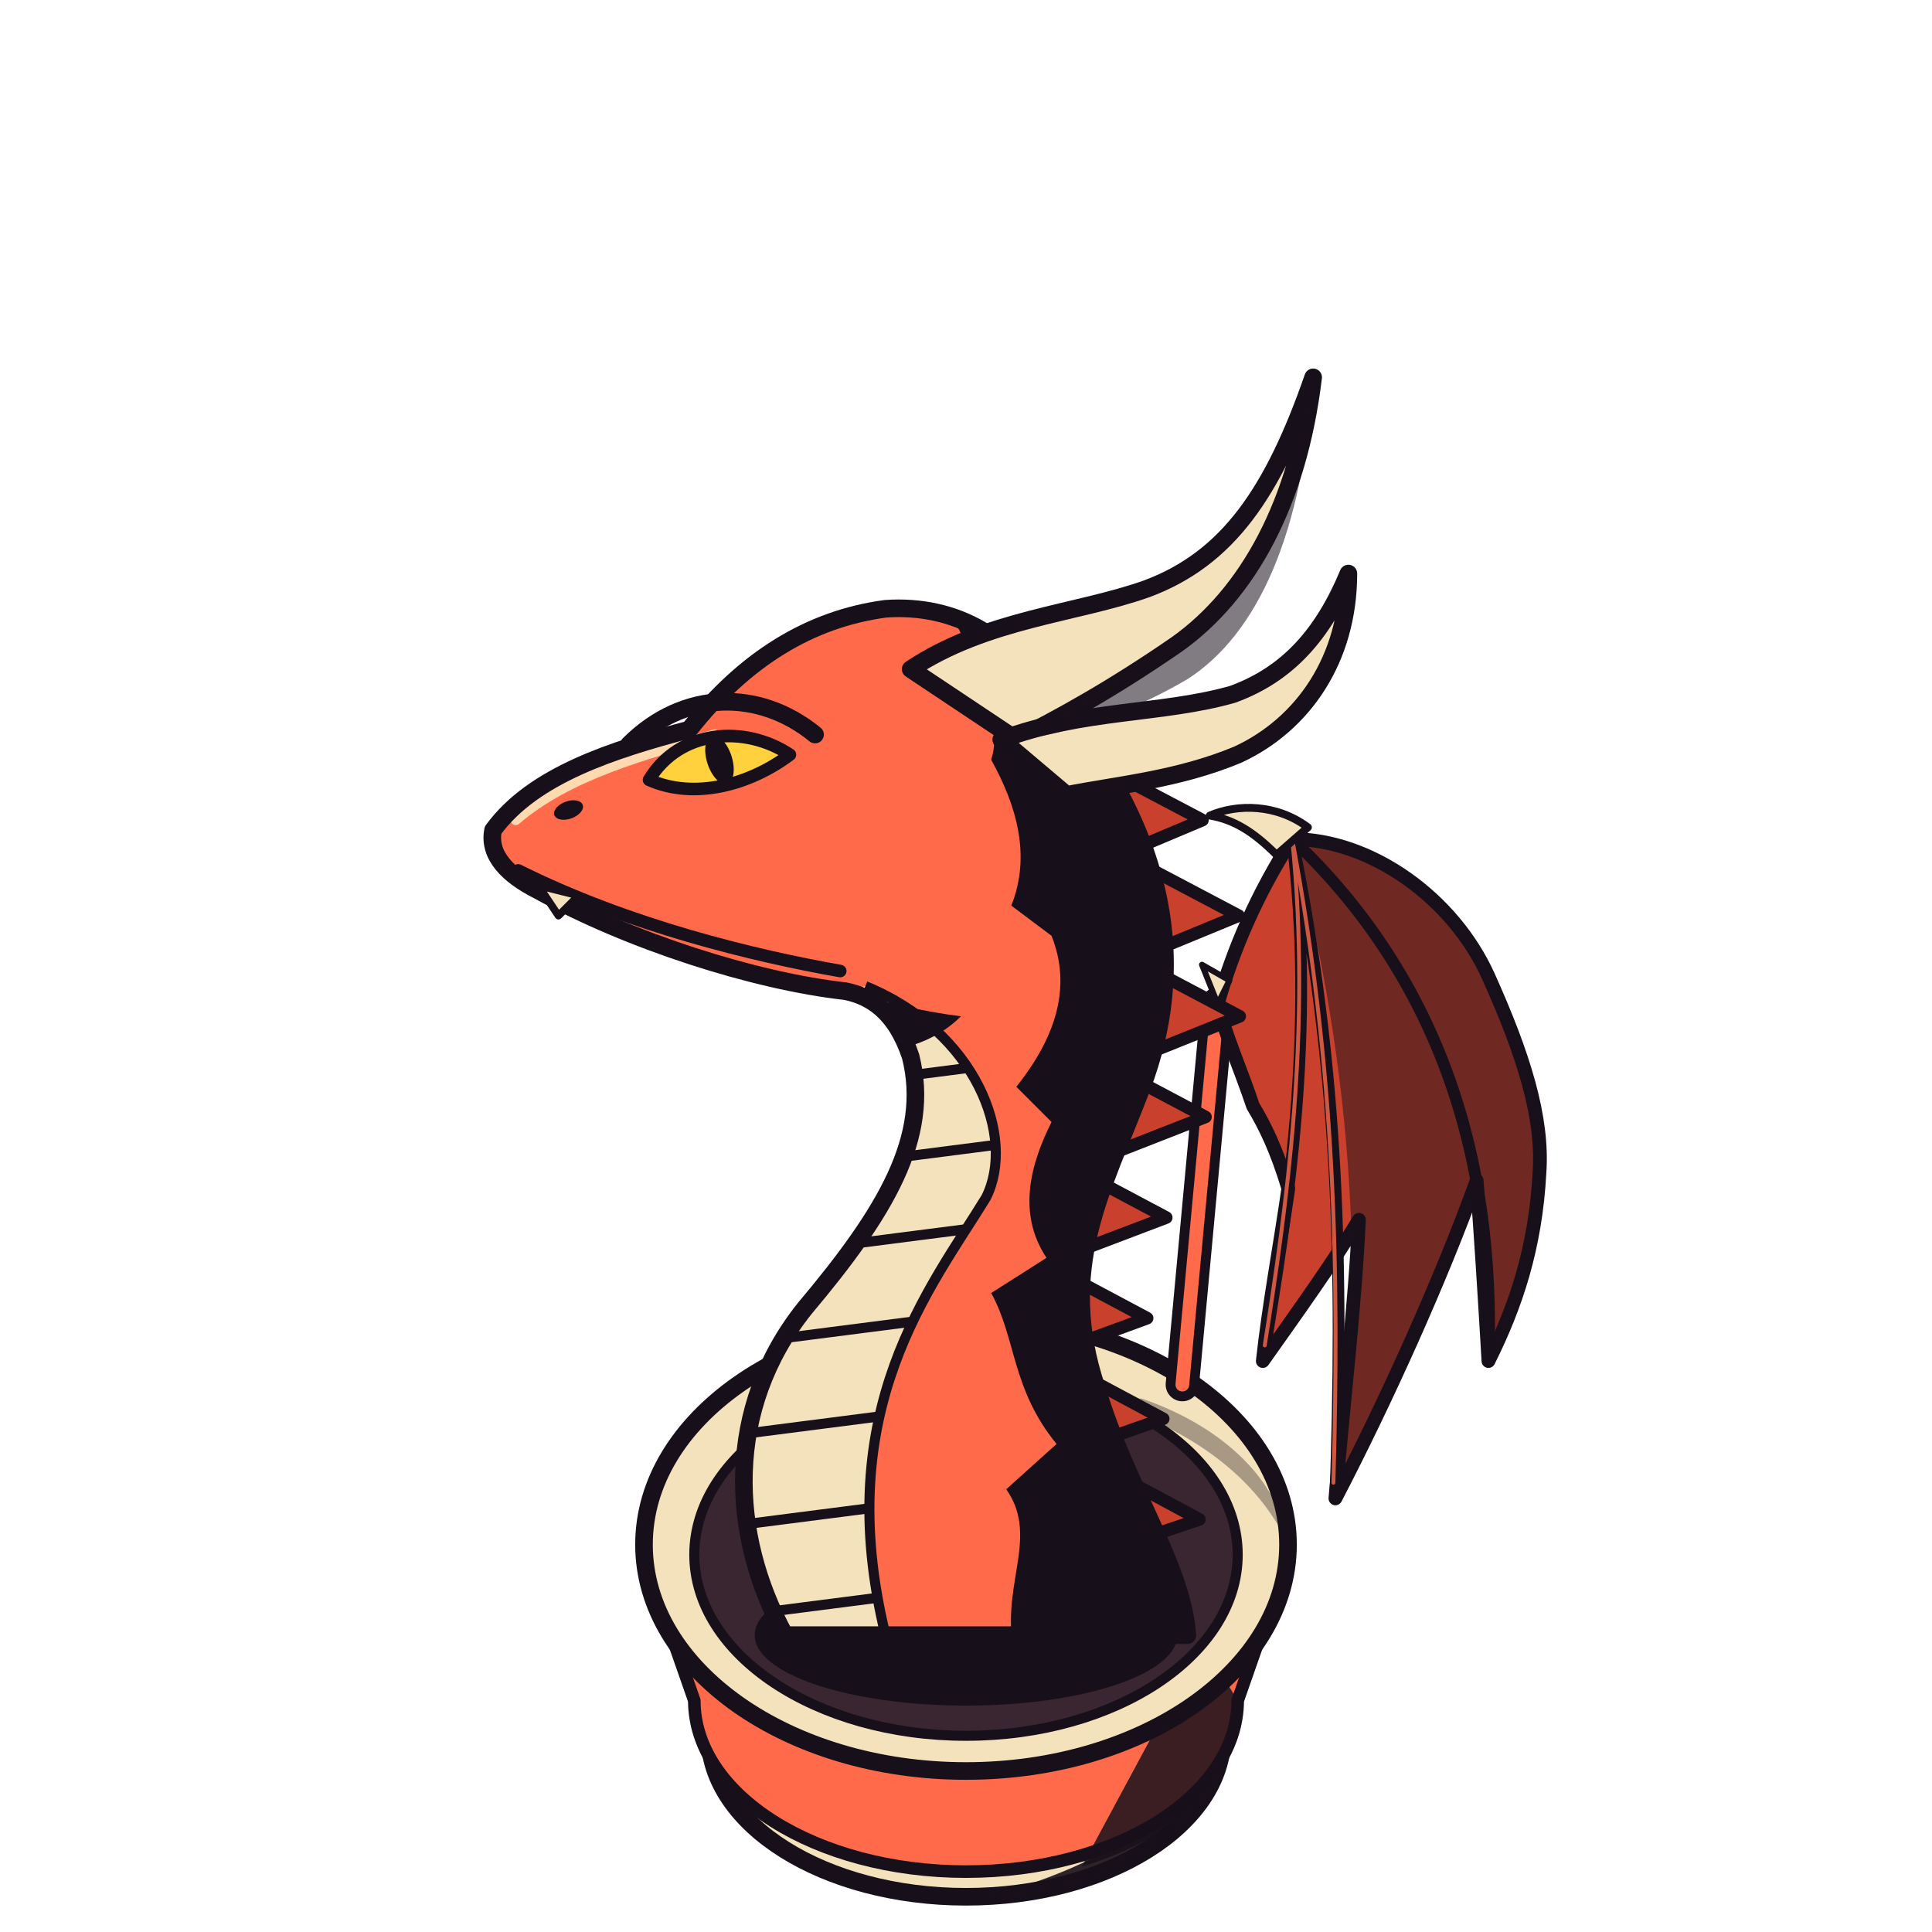
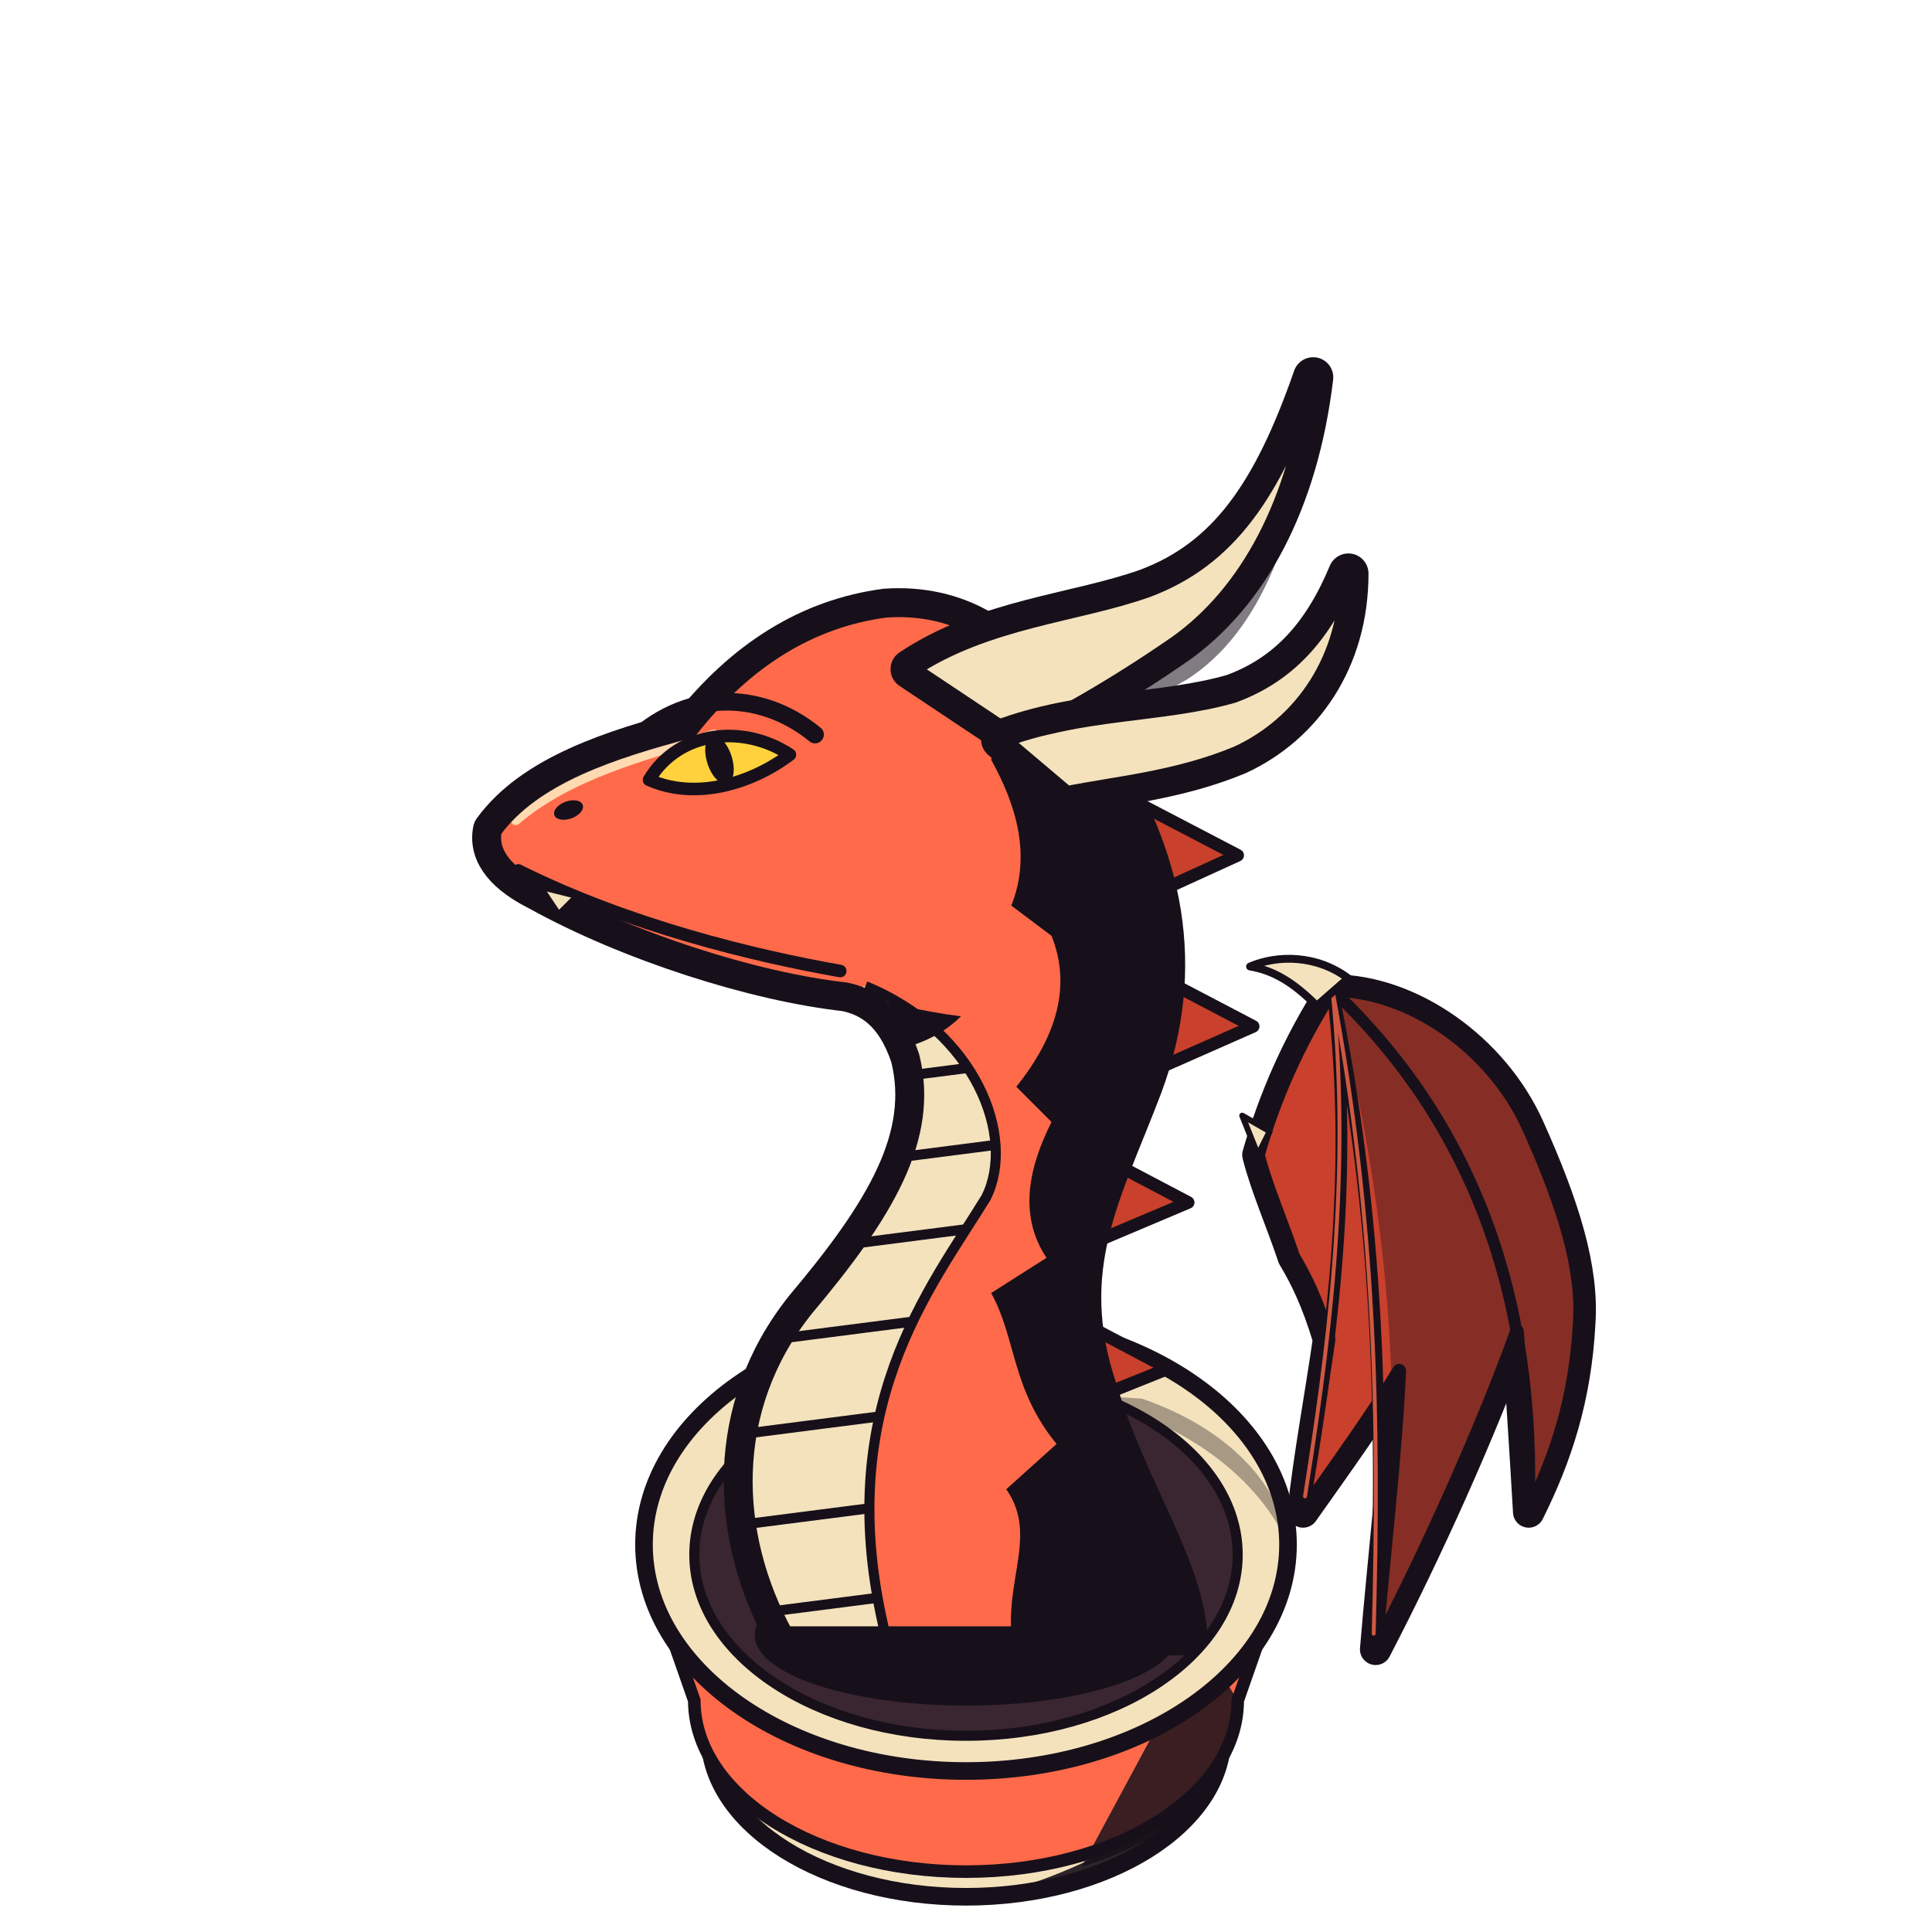
<svg xmlns="http://www.w3.org/2000/svg" viewBox="0 0 768 768" width="768" height="768">
  <path d="M256,614 L282,690 A102,64 0 0 0 486,690 L512,614 Z" fill="#f4e2bd" stroke="#17101a" stroke-width="7" stroke-linejoin="round" />
  <path d="M498,614 L486,690 A102,64 0 0 1 392,754 C440,742 478,716 486,690 Z" fill="#17101a" opacity=".9" />
  <path d="M262,636 L276,676 A108,68 0 0 0 492,676 L506,636 A128,90 0 0 1 262,636 Z" fill="#ff6a4a" stroke="#17101a" stroke-width="5" stroke-linejoin="round" />
  <path d="M470,640 L492,676 A108,68 0 0 1 430,742 L458,690 Z" fill="#17101a" opacity=".85" />
  <ellipse cx="384" cy="614" rx="128" ry="90" fill="#f4e2bd" stroke="#17101a" stroke-width="7" />
  <ellipse cx="384" cy="618" rx="108" ry="72" fill="#3a2630" stroke="#17101a" stroke-width="4" />
  <path d="M424,554 A128,90 0 0 1 512,614 A108,72 0 0 0 454,556 Z" fill="#17101a" opacity=".35" />
  <ellipse cx="384" cy="650" rx="84" ry="28" fill="#17101a" />
-   <g transform="translate(470 566) scale(0.78) translate(-452 -560)">
-     <path d="M452,540 L470,346" stroke="#17101a" stroke-width="17" stroke-linecap="round" />
-     <path d="M452,540 L470,346" stroke="#ff6a4a" stroke-width="7" stroke-linecap="round" />
+   <g transform="translate(486 626) scale(0.78) translate(-452 -560)">
+     <path d="M508,262 C548,262 590,292 608,332 C626,372 636,404 634,432 C632,470 622,500 608,528 C606,494 604,462 602,436 C584,486 556,548 530,598 C534,550 540,500 542,456 C530,476 510,504 493,528 C496,500 502,468 506,440 C500,420 494,408 488,398 C482,380 474,362 470,346 C478,318 490,290 508,262 Z" fill="none" stroke="#17101a" stroke-width="16" stroke-linejoin="round" />
    <path d="M508,262 C548,262 590,292 608,332 C626,372 636,404 634,432 C632,470 622,500 608,528 C606,494 604,462 602,436 C584,486 556,548 530,598 C534,550 540,500 542,456 C530,476 510,504 493,528 C496,500 502,468 506,440 C500,420 494,408 488,398 C482,380 474,362 470,346 C478,318 490,290 508,262 Z" fill="#c9402c" stroke="#17101a" stroke-width="7" stroke-linejoin="round" />
-     <path d="M508,262 C548,262 590,292 608,332 C626,372 636,404 634,432 C632,470 622,500 608,528 C606,494 604,462 602,436 C584,486 556,548 530,598 C546,500 540,380 508,262 Z" fill="#17101a" opacity=".5" />
+     <path d="M508,262 C548,262 590,292 608,332 C626,372 636,404 634,432 C632,470 622,500 608,528 C606,494 604,462 602,436 C584,486 556,548 530,598 C546,500 540,380 508,262 Z" fill="#17101a" opacity=".38" />
    <path d="M508,262 C532,380 534,480 530,598 M508,262 C520,360 506,450 493,528 M508,262 C580,330 612,420 608,528" fill="none" stroke="#17101a" stroke-width="6" stroke-linecap="round" />
    <path d="M508,262 C530,380 532,480 529,590 M508,262 C518,360 505,450 494,520" fill="none" stroke="#ff6a4a" stroke-width="2" stroke-linecap="round" opacity=".8" />
    <path d="M470,346 L462,326 L476,334 Z" fill="#f4e2bd" stroke="#17101a" stroke-width="3" stroke-linejoin="round" />
    <path d="M500,270 C488,258 478,252 466,250 C480,244 500,244 516,256 Z" fill="#f4e2bd" stroke="#17101a" stroke-width="4" stroke-linejoin="round" />
  </g>
-   <path d="M440,306 L478,326 L440,342 Z" fill="#c9402c" stroke="#17101a" stroke-width="5" stroke-linejoin="round" />
-   <path d="M456,344.8 L492.4,364 L456,379 Z" fill="#c9402c" stroke="#17101a" stroke-width="5" stroke-linejoin="round" />
-   <path d="M458,385.6 L492.8,404 L458,418 Z" fill="#c9402c" stroke="#17101a" stroke-width="5" stroke-linejoin="round" />
-   <path d="M446,426.4 L479.2,444 L446,457 Z" fill="#c9402c" stroke="#17101a" stroke-width="5" stroke-linejoin="round" />
-   <path d="M432,467.2 L463.6,484 L432,496 Z" fill="#c9402c" stroke="#17101a" stroke-width="5" stroke-linejoin="round" />
-   <path d="M426,508 L456,524 L426,535 Z" fill="#c9402c" stroke="#17101a" stroke-width="5" stroke-linejoin="round" />
-   <path d="M434,548.8 L462.4,564 L434,574 Z" fill="#c9402c" stroke="#17101a" stroke-width="5" stroke-linejoin="round" />
-   <path d="M450,589.6 L476.8,604 L450,613 Z" fill="#c9402c" stroke="#17101a" stroke-width="5" stroke-linejoin="round" />
+   <path d="M446,316 L492,340 L446,361 Z" fill="#c9402c" stroke="#17101a" stroke-width="5" stroke-linejoin="round" />
+   <path d="M456,385.92 L498.16,408 L456,426.6 Z" fill="#c9402c" stroke="#17101a" stroke-width="5" stroke-linejoin="round" />
+   <path d="M434,457.84 L472.32,478 L434,494.2 Z" fill="#c9402c" stroke="#17101a" stroke-width="5" stroke-linejoin="round" />
+   <path d="M430,525.76 L464.48,544 L430,557.8 Z" fill="#c9402c" stroke="#17101a" stroke-width="5" stroke-linejoin="round" />
  <clipPath id="c3">
    <path d="M196,330 C212,308 244,298 274,290 C296,262 322,246 352,242 C380,240 404,254 414,278 L436,300 C462,340 472,384 454,432 C438,474 420,504 436,552 C448,592 470,622 472,650 L312,650 C290,610 288,560 320,520 C352,482 370,452 362,420 C356,402 346,396 336,394 C300,390 250,374 214,354 C202,348 194,340 196,330 Z" />
  </clipPath>
+   <path d="M196,330 C212,308 244,298 274,290 C296,262 322,246 352,242 C380,240 404,254 414,278 L436,300 C462,340 472,384 454,432 C438,474 420,504 436,552 C448,592 470,622 472,650 L312,650 C290,610 288,560 320,520 C352,482 370,452 362,420 C356,402 346,396 336,394 C300,390 250,374 214,354 C202,348 194,340 196,330 Z" fill="none" stroke="#17101a" stroke-width="16" stroke-linejoin="round" />
  <path d="M196,330 C212,308 244,298 274,290 C296,262 322,246 352,242 C380,240 404,254 414,278 L436,300 C462,340 472,384 454,432 C438,474 420,504 436,552 C448,592 470,622 472,650 L312,650 C290,610 288,560 320,520 C352,482 370,452 362,420 C356,402 346,396 336,394 C300,390 250,374 214,354 C202,348 194,340 196,330 Z" fill="#ff6a4a" />
  <g clip-path="url(#c3)">
    <clipPath id="c3b">
      <path d="M312,650 C290,610 288,560 320,520 C352,482 370,452 362,420 C356,402 346,396 336,394 L344,392 C388,410 404,452 392,476 C370,512 330,560 352,650 Z" />
    </clipPath>
    <path d="M312,650 C290,610 288,560 320,520 C352,482 370,452 362,420 C356,402 346,396 336,394 L344,392 C388,410 404,452 392,476 C370,512 330,560 352,650 Z" fill="#f4e2bd" />
    <g clip-path="url(#c3b)" stroke="#17101a" stroke-width="4">
      <path d="M280,438 L420,420" />
      <path d="M280,470 L420,452" />
      <path d="M280,502 L420,484" />
      <path d="M280,536 L420,518" />
      <path d="M280,572 L420,554" />
      <path d="M280,608 L420,590" />
      <path d="M280,644 L420,626" />
    </g>
    <path d="M344,392 C388,410 404,452 392,476 C370,512 330,560 352,650" fill="none" stroke="#17101a" stroke-width="4" />
    <path d="M372,232 L480,232 L480,660 L404,660 C396,632 414,612 400,592 L420,574 C402,552 404,532 394,514 L416,500 C404,482 410,462 418,446 L404,432 C420,412 426,392 418,372 L402,360 C410,340 404,320 394,302 C400,284 384,256 372,232 Z" fill="#17101a" />
    <path d="M336,394 C300,390 250,374 214,354 C230,374 290,402 336,418 C356,420 372,414 382,404 C366,402 350,398 336,394 Z" fill="#17101a" />
    <path d="M205,326 C226,308 256,300 284,292" fill="none" stroke="#ffd9b0" stroke-width="4" stroke-linecap="round" />
  </g>
  <path d="M196,330 C212,308 244,298 274,290 C296,262 322,246 352,242 C380,240 404,254 414,278 L436,300 C462,340 472,384 454,432 C438,474 420,504 436,552 C448,592 470,622 472,650 L312,650 C290,610 288,560 320,520 C352,482 370,452 362,420 C356,402 346,396 336,394 C300,390 250,374 214,354 C202,348 194,340 196,330 Z" fill="none" stroke="#17101a" stroke-width="7" stroke-linejoin="round" />
  <g transform="translate(284,304) scale(1)">
    <path d="M-26,6 C-14,-14 12,-16 30,-4 C14,8 -8,14 -26,6 Z" fill="#ffd23d" stroke="#17101a" stroke-width="5" stroke-linejoin="round" />
    <ellipse cx="2" cy="-2" rx="5" ry="10" transform="rotate(-18 2 -2)" fill="#17101a" />
    <path d="M-34,-8 C-12,-30 18,-30 40,-12" fill="none" stroke="#17101a" stroke-width="7" stroke-linecap="round" />
  </g>
  <ellipse cx="226" cy="322" rx="6" ry="3.5" fill="#17101a" transform="rotate(-20 226 322)" />
  <path d="M206,346 C250,368 300,380 334,386" fill="none" stroke="#17101a" stroke-width="5" stroke-linecap="round" />
  <path d="M214,352 L222,364 L230,356 Z" fill="#f4e2bd" stroke="#17101a" stroke-width="3" stroke-linejoin="round" />
+   <path d="M362,266 C392,246 428,244 456,234 C488,222 506,196 522,150 C516,200 496,236 468,256 C442,274 420,286 404,294 Z" fill="none" stroke="#17101a" stroke-width="16" stroke-linejoin="round" />
  <path d="M362,266 C392,246 428,244 456,234 C488,222 506,196 522,150 C516,200 496,236 468,256 C442,274 420,286 404,294 Z" fill="#f4e2bd" stroke="#17101a" stroke-width="7" stroke-linejoin="round" />
+   <path d="M398,294 C430,282 462,284 490,276 C512,268 526,252 536,228 C536,262 518,288 492,300 C468,310 444,312 424,316 Z" fill="none" stroke="#17101a" stroke-width="16" stroke-linejoin="round" />
  <path d="M398,294 C430,282 462,284 490,276 C512,268 526,252 536,228 C536,262 518,288 492,300 C468,310 444,312 424,316 Z" fill="#f4e2bd" stroke="#17101a" stroke-width="7" stroke-linejoin="round" />
  <path d="M468,256 C496,236 516,200 522,150 C518,212 500,252 472,270 C448,284 424,292 404,294 C428,282 448,270 468,256 Z" fill="#17101a" opacity=".55" />
</svg>
